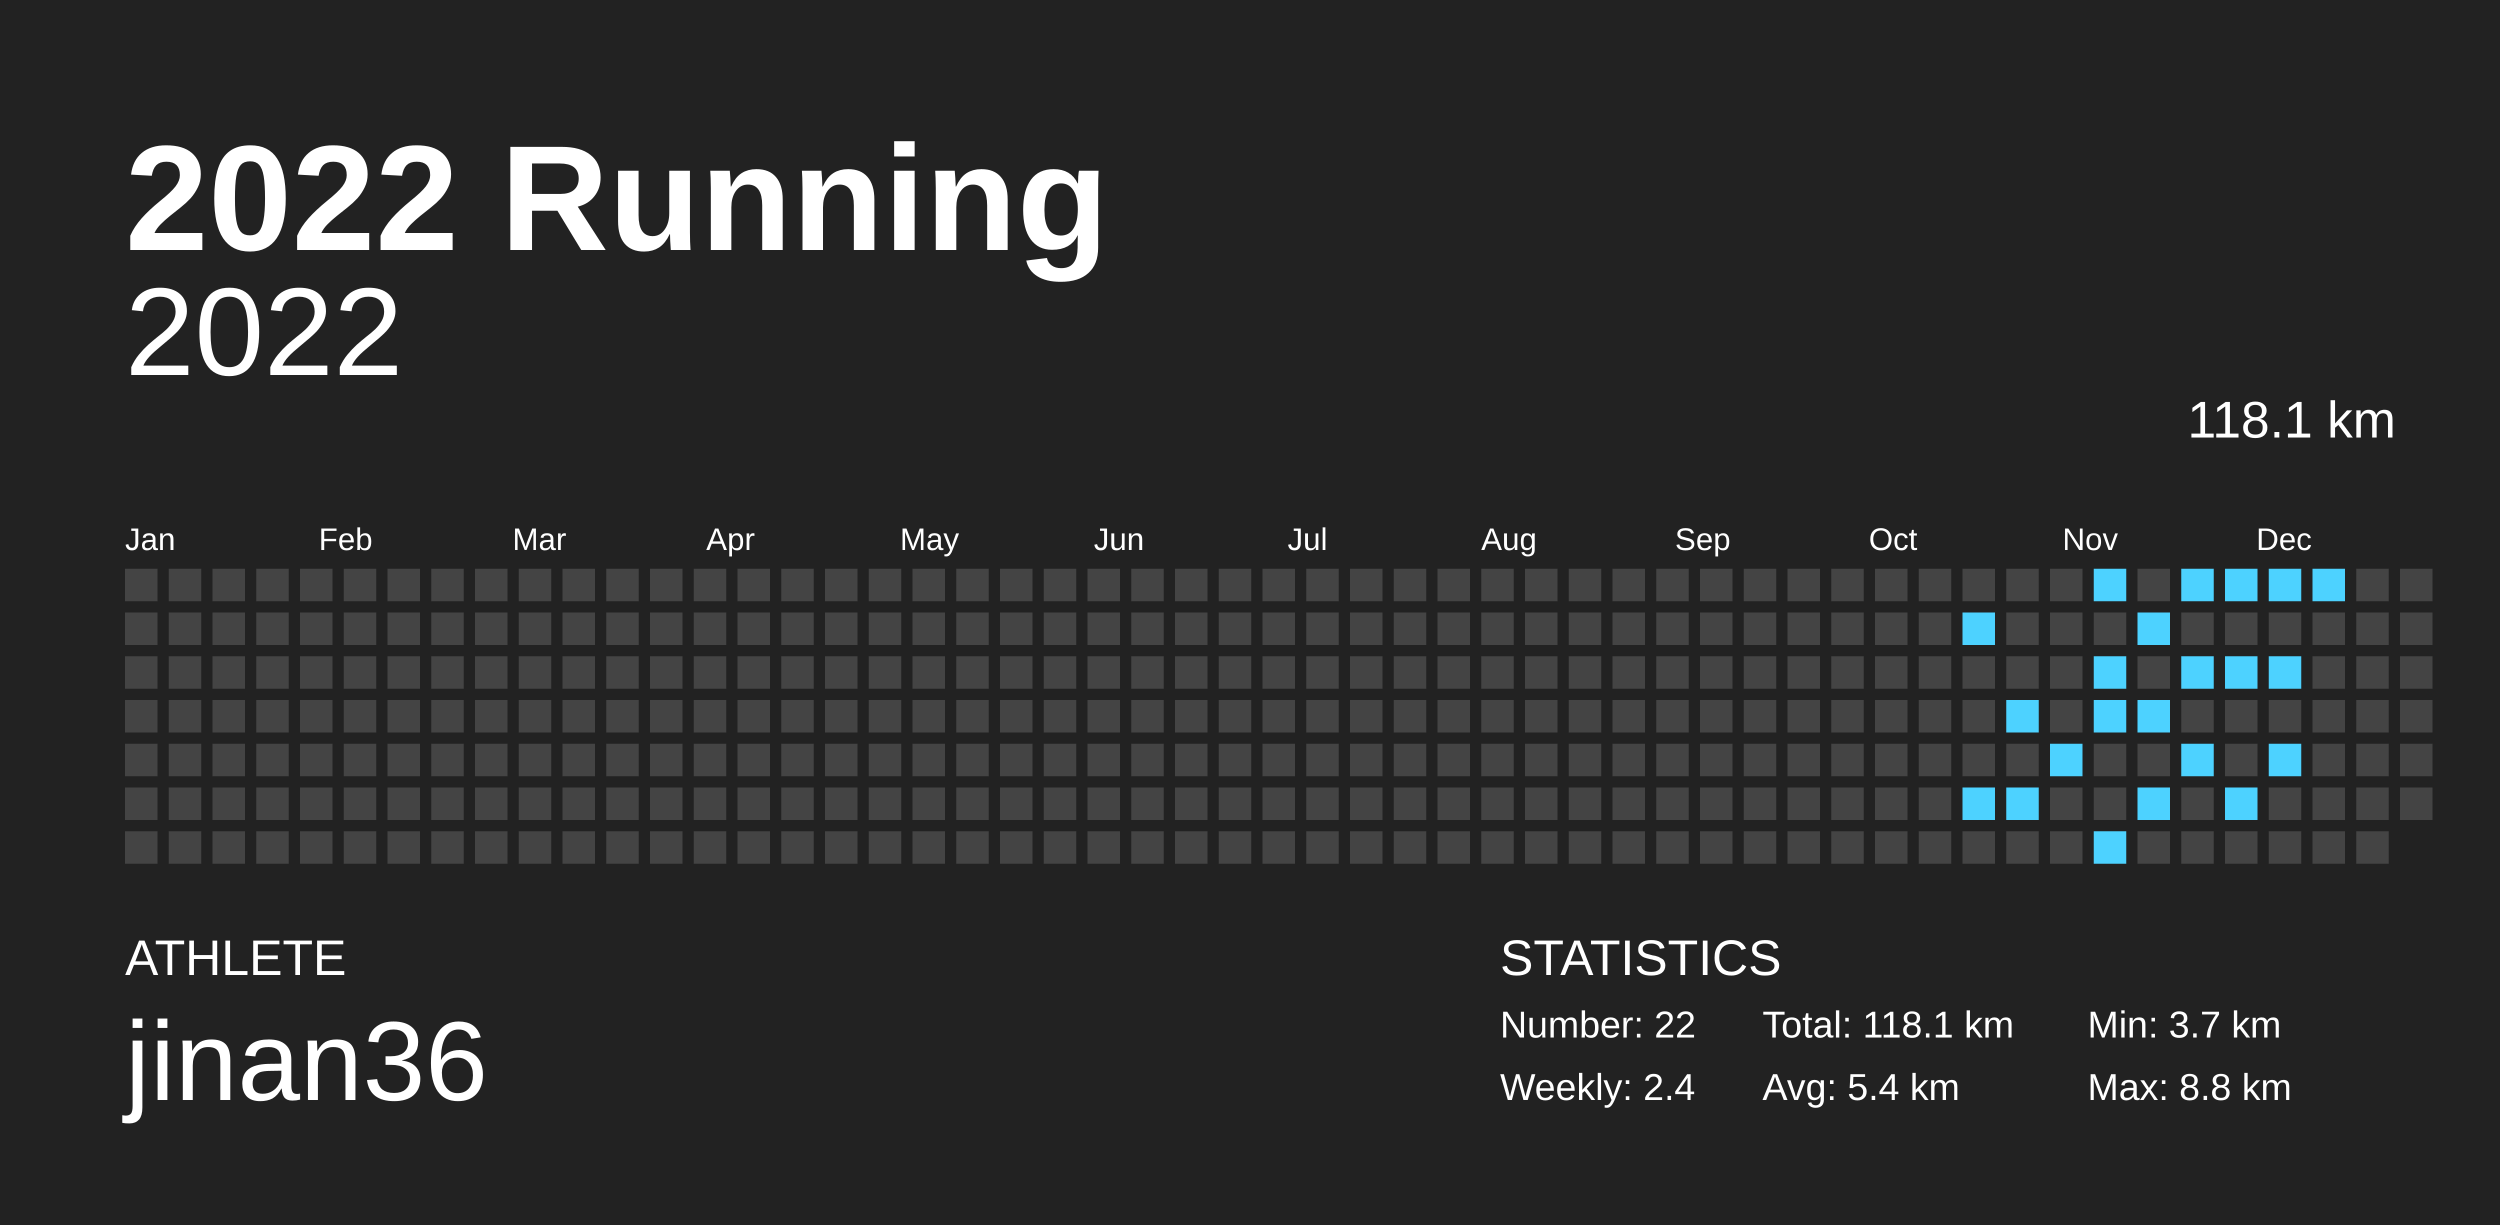
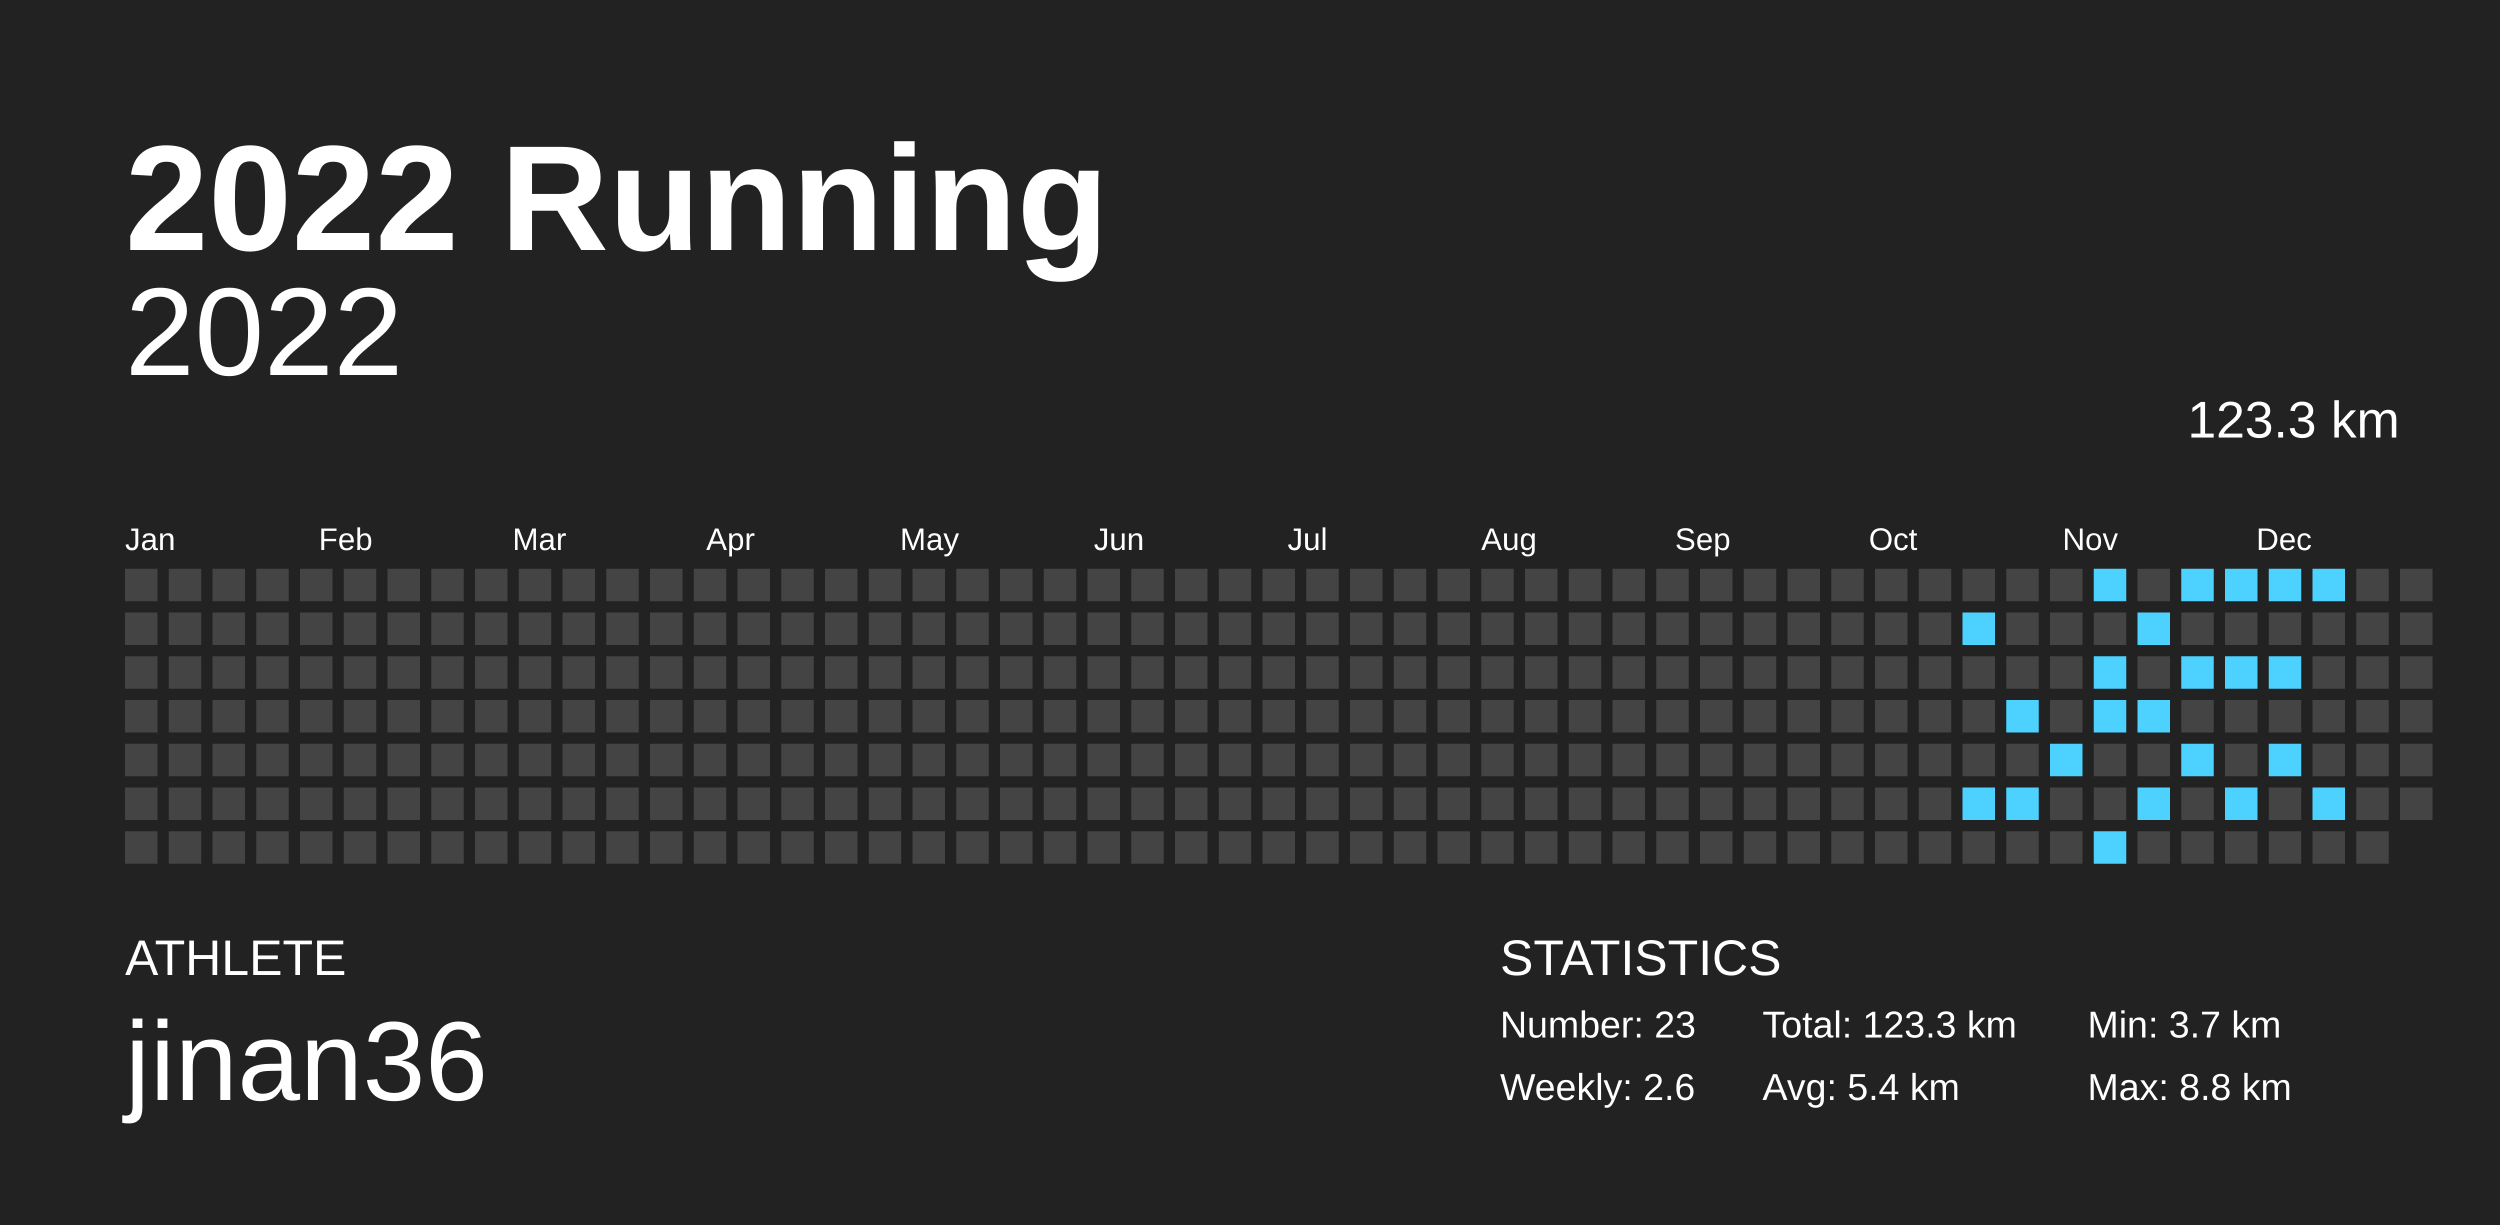
<svg xmlns="http://www.w3.org/2000/svg" baseProfile="full" height="98mm" version="1.1" viewBox="0,0,200,98" width="200mm">
  <defs />
  <rect fill="#222222" height="98" width="200" x="0" y="0" />
  <text fill="#FFFFFF" style="font-size:12px; font-family:Arial; font-weight:bold;" x="10" y="20">2022 Running</text>
  <text fill="#FFFFFF" style="font-size:4px; font-family:Arial" x="10" y="78">ATHLETE</text>
  <text fill="#FFFFFF" style="font-size:9px; font-family:Arial" x="10" y="88">jinan36</text>
  <text fill="#FFFFFF" style="font-size:4px; font-family:Arial" x="120" y="78">STATISTICS</text>
-   <text fill="#FFFFFF" style="font-size:3px; font-family:Arial" x="120" y="83">Number: 22</text>
-   <text fill="#FFFFFF" style="font-size:3px; font-family:Arial" x="120" y="88">Weekly: 2.4</text>
-   <text fill="#FFFFFF" style="font-size:3px; font-family:Arial" x="141" y="83">Total: 118.1 km</text>
+   <text fill="#FFFFFF" style="font-size:3px; font-family:Arial" x="120" y="83">Number: 23</text>
+   <text fill="#FFFFFF" style="font-size:3px; font-family:Arial" x="120" y="88">Weekly: 2.6</text>
+   <text fill="#FFFFFF" style="font-size:3px; font-family:Arial" x="141" y="83">Total: 123.3 km</text>
  <text fill="#FFFFFF" style="font-size:3px; font-family:Arial" x="141" y="88">Avg: 5.4 km</text>
  <text fill="#FFFFFF" style="font-size:3px; font-family:Arial" x="167" y="83">Min: 3.7 km</text>
  <text fill="#FFFFFF" style="font-size:3px; font-family:Arial" x="167" y="88">Max: 8.8 km</text>
  <text alignment-baseline="hanging" fill="#FFFFFF" style="font-size:10.0px; font-family:Arial;" x="10" y="30">2022</text>
-   <text alignment-baseline="hanging" fill="#FFFFFF" style="font-size:4.125px; font-family:Arial;" x="175" y="35">118.1 km</text>
+   <text alignment-baseline="hanging" fill="#FFFFFF" style="font-size:4.125px; font-family:Arial;" x="175" y="35">123.3 km</text>
  <text fill="#FFFFFF" style="font-size:2.5px; font-family:Arial" x="10.0" y="44">Jan</text>
  <text fill="#FFFFFF" style="font-size:2.5px; font-family:Arial" x="25.5" y="44">Feb</text>
  <text fill="#FFFFFF" style="font-size:2.5px; font-family:Arial" x="41.0" y="44">Mar</text>
  <text fill="#FFFFFF" style="font-size:2.5px; font-family:Arial" x="56.5" y="44">Apr</text>
  <text fill="#FFFFFF" style="font-size:2.5px; font-family:Arial" x="72.0" y="44">May</text>
  <text fill="#FFFFFF" style="font-size:2.5px; font-family:Arial" x="87.5" y="44">Jun</text>
  <text fill="#FFFFFF" style="font-size:2.5px; font-family:Arial" x="103.0" y="44">Jul</text>
  <text fill="#FFFFFF" style="font-size:2.5px; font-family:Arial" x="118.5" y="44">Aug</text>
  <text fill="#FFFFFF" style="font-size:2.5px; font-family:Arial" x="134.0" y="44">Sep</text>
  <text fill="#FFFFFF" style="font-size:2.5px; font-family:Arial" x="149.5" y="44">Oct</text>
  <text fill="#FFFFFF" style="font-size:2.5px; font-family:Arial" x="165.0" y="44">Nov</text>
  <text fill="#FFFFFF" style="font-size:2.5px; font-family:Arial" x="180.5" y="44">Dec</text>
  <rect fill="#444444" height="2.6" width="2.6" x="10.0" y="45.5" />
  <rect fill="#444444" height="2.6" width="2.6" x="10.0" y="49.0" />
  <rect fill="#444444" height="2.6" width="2.6" x="10.0" y="52.5" />
  <rect fill="#444444" height="2.6" width="2.6" x="10.0" y="56.0" />
  <rect fill="#444444" height="2.6" width="2.6" x="10.0" y="59.5" />
  <rect fill="#444444" height="2.6" width="2.6" x="10.0" y="63.0" />
  <rect fill="#444444" height="2.6" width="2.6" x="10.0" y="66.5" />
  <rect fill="#444444" height="2.6" width="2.6" x="13.5" y="45.5" />
  <rect fill="#444444" height="2.6" width="2.6" x="13.5" y="49.0" />
  <rect fill="#444444" height="2.6" width="2.6" x="13.5" y="52.5" />
  <rect fill="#444444" height="2.6" width="2.6" x="13.5" y="56.0" />
  <rect fill="#444444" height="2.6" width="2.6" x="13.5" y="59.5" />
  <rect fill="#444444" height="2.6" width="2.6" x="13.5" y="63.0" />
  <rect fill="#444444" height="2.6" width="2.6" x="13.5" y="66.5" />
  <rect fill="#444444" height="2.6" width="2.6" x="17.0" y="45.5" />
  <rect fill="#444444" height="2.6" width="2.6" x="17.0" y="49.0" />
  <rect fill="#444444" height="2.6" width="2.6" x="17.0" y="52.5" />
  <rect fill="#444444" height="2.6" width="2.6" x="17.0" y="56.0" />
  <rect fill="#444444" height="2.6" width="2.6" x="17.0" y="59.5" />
  <rect fill="#444444" height="2.6" width="2.6" x="17.0" y="63.0" />
  <rect fill="#444444" height="2.6" width="2.6" x="17.0" y="66.5" />
  <rect fill="#444444" height="2.6" width="2.6" x="20.5" y="45.5" />
  <rect fill="#444444" height="2.6" width="2.6" x="20.5" y="49.0" />
  <rect fill="#444444" height="2.6" width="2.6" x="20.5" y="52.5" />
  <rect fill="#444444" height="2.6" width="2.6" x="20.5" y="56.0" />
  <rect fill="#444444" height="2.6" width="2.6" x="20.5" y="59.5" />
  <rect fill="#444444" height="2.6" width="2.6" x="20.5" y="63.0" />
  <rect fill="#444444" height="2.6" width="2.6" x="20.5" y="66.5" />
  <rect fill="#444444" height="2.6" width="2.6" x="24.0" y="45.5" />
  <rect fill="#444444" height="2.6" width="2.6" x="24.0" y="49.0" />
  <rect fill="#444444" height="2.6" width="2.6" x="24.0" y="52.5" />
  <rect fill="#444444" height="2.6" width="2.6" x="24.0" y="56.0" />
  <rect fill="#444444" height="2.6" width="2.6" x="24.0" y="59.5" />
  <rect fill="#444444" height="2.6" width="2.6" x="24.0" y="63.0" />
  <rect fill="#444444" height="2.6" width="2.6" x="24.0" y="66.5" />
  <rect fill="#444444" height="2.6" width="2.6" x="27.5" y="45.5" />
  <rect fill="#444444" height="2.6" width="2.6" x="27.5" y="49.0" />
  <rect fill="#444444" height="2.6" width="2.6" x="27.5" y="52.5" />
  <rect fill="#444444" height="2.6" width="2.6" x="27.5" y="56.0" />
  <rect fill="#444444" height="2.6" width="2.6" x="27.5" y="59.5" />
  <rect fill="#444444" height="2.6" width="2.6" x="27.5" y="63.0" />
  <rect fill="#444444" height="2.6" width="2.6" x="27.5" y="66.5" />
  <rect fill="#444444" height="2.6" width="2.6" x="31.0" y="45.5" />
  <rect fill="#444444" height="2.6" width="2.6" x="31.0" y="49.0" />
  <rect fill="#444444" height="2.6" width="2.6" x="31.0" y="52.5" />
  <rect fill="#444444" height="2.6" width="2.6" x="31.0" y="56.0" />
  <rect fill="#444444" height="2.6" width="2.6" x="31.0" y="59.5" />
  <rect fill="#444444" height="2.6" width="2.6" x="31.0" y="63.0" />
  <rect fill="#444444" height="2.6" width="2.6" x="31.0" y="66.5" />
  <rect fill="#444444" height="2.6" width="2.6" x="34.5" y="45.5" />
  <rect fill="#444444" height="2.6" width="2.6" x="34.5" y="49.0" />
  <rect fill="#444444" height="2.6" width="2.6" x="34.5" y="52.5" />
  <rect fill="#444444" height="2.6" width="2.6" x="34.5" y="56.0" />
  <rect fill="#444444" height="2.6" width="2.6" x="34.5" y="59.5" />
  <rect fill="#444444" height="2.6" width="2.6" x="34.5" y="63.0" />
  <rect fill="#444444" height="2.6" width="2.6" x="34.5" y="66.5" />
  <rect fill="#444444" height="2.6" width="2.6" x="38.0" y="45.5" />
  <rect fill="#444444" height="2.6" width="2.6" x="38.0" y="49.0" />
  <rect fill="#444444" height="2.6" width="2.6" x="38.0" y="52.5" />
  <rect fill="#444444" height="2.6" width="2.6" x="38.0" y="56.0" />
  <rect fill="#444444" height="2.6" width="2.6" x="38.0" y="59.5" />
  <rect fill="#444444" height="2.6" width="2.6" x="38.0" y="63.0" />
  <rect fill="#444444" height="2.6" width="2.6" x="38.0" y="66.5" />
  <rect fill="#444444" height="2.6" width="2.6" x="41.5" y="45.5" />
  <rect fill="#444444" height="2.6" width="2.6" x="41.5" y="49.0" />
  <rect fill="#444444" height="2.6" width="2.6" x="41.5" y="52.5" />
  <rect fill="#444444" height="2.6" width="2.6" x="41.5" y="56.0" />
  <rect fill="#444444" height="2.6" width="2.6" x="41.5" y="59.5" />
  <rect fill="#444444" height="2.6" width="2.6" x="41.5" y="63.0" />
  <rect fill="#444444" height="2.6" width="2.6" x="41.5" y="66.5" />
  <rect fill="#444444" height="2.6" width="2.6" x="45.0" y="45.5" />
  <rect fill="#444444" height="2.6" width="2.6" x="45.0" y="49.0" />
  <rect fill="#444444" height="2.6" width="2.6" x="45.0" y="52.5" />
  <rect fill="#444444" height="2.6" width="2.6" x="45.0" y="56.0" />
  <rect fill="#444444" height="2.6" width="2.6" x="45.0" y="59.5" />
  <rect fill="#444444" height="2.6" width="2.6" x="45.0" y="63.0" />
  <rect fill="#444444" height="2.6" width="2.6" x="45.0" y="66.5" />
  <rect fill="#444444" height="2.6" width="2.6" x="48.5" y="45.5" />
  <rect fill="#444444" height="2.6" width="2.6" x="48.5" y="49.0" />
  <rect fill="#444444" height="2.6" width="2.6" x="48.5" y="52.5" />
  <rect fill="#444444" height="2.6" width="2.6" x="48.5" y="56.0" />
  <rect fill="#444444" height="2.6" width="2.6" x="48.5" y="59.5" />
  <rect fill="#444444" height="2.6" width="2.6" x="48.5" y="63.0" />
  <rect fill="#444444" height="2.6" width="2.6" x="48.5" y="66.5" />
  <rect fill="#444444" height="2.6" width="2.6" x="52.0" y="45.5" />
  <rect fill="#444444" height="2.6" width="2.6" x="52.0" y="49.0" />
  <rect fill="#444444" height="2.6" width="2.6" x="52.0" y="52.5" />
  <rect fill="#444444" height="2.6" width="2.6" x="52.0" y="56.0" />
  <rect fill="#444444" height="2.6" width="2.6" x="52.0" y="59.5" />
  <rect fill="#444444" height="2.6" width="2.6" x="52.0" y="63.0" />
  <rect fill="#444444" height="2.6" width="2.6" x="52.0" y="66.5" />
  <rect fill="#444444" height="2.6" width="2.6" x="55.5" y="45.5" />
  <rect fill="#444444" height="2.6" width="2.6" x="55.5" y="49.0" />
  <rect fill="#444444" height="2.6" width="2.6" x="55.5" y="52.5" />
  <rect fill="#444444" height="2.6" width="2.6" x="55.5" y="56.0" />
  <rect fill="#444444" height="2.6" width="2.6" x="55.5" y="59.5" />
  <rect fill="#444444" height="2.6" width="2.6" x="55.5" y="63.0" />
  <rect fill="#444444" height="2.6" width="2.6" x="55.5" y="66.5" />
  <rect fill="#444444" height="2.6" width="2.6" x="59.0" y="45.5" />
  <rect fill="#444444" height="2.6" width="2.6" x="59.0" y="49.0" />
  <rect fill="#444444" height="2.6" width="2.6" x="59.0" y="52.5" />
  <rect fill="#444444" height="2.6" width="2.6" x="59.0" y="56.0" />
  <rect fill="#444444" height="2.6" width="2.6" x="59.0" y="59.5" />
  <rect fill="#444444" height="2.6" width="2.6" x="59.0" y="63.0" />
  <rect fill="#444444" height="2.6" width="2.6" x="59.0" y="66.5" />
  <rect fill="#444444" height="2.6" width="2.6" x="62.5" y="45.5" />
  <rect fill="#444444" height="2.6" width="2.6" x="62.5" y="49.0" />
  <rect fill="#444444" height="2.6" width="2.6" x="62.5" y="52.5" />
  <rect fill="#444444" height="2.6" width="2.6" x="62.5" y="56.0" />
  <rect fill="#444444" height="2.6" width="2.6" x="62.5" y="59.5" />
  <rect fill="#444444" height="2.6" width="2.6" x="62.5" y="63.0" />
  <rect fill="#444444" height="2.6" width="2.6" x="62.5" y="66.5" />
  <rect fill="#444444" height="2.6" width="2.6" x="66.0" y="45.5" />
  <rect fill="#444444" height="2.6" width="2.6" x="66.0" y="49.0" />
  <rect fill="#444444" height="2.6" width="2.6" x="66.0" y="52.5" />
  <rect fill="#444444" height="2.6" width="2.6" x="66.0" y="56.0" />
  <rect fill="#444444" height="2.6" width="2.6" x="66.0" y="59.5" />
  <rect fill="#444444" height="2.6" width="2.6" x="66.0" y="63.0" />
  <rect fill="#444444" height="2.6" width="2.6" x="66.0" y="66.5" />
  <rect fill="#444444" height="2.6" width="2.6" x="69.5" y="45.5" />
  <rect fill="#444444" height="2.6" width="2.6" x="69.5" y="49.0" />
  <rect fill="#444444" height="2.6" width="2.6" x="69.5" y="52.5" />
  <rect fill="#444444" height="2.6" width="2.6" x="69.5" y="56.0" />
  <rect fill="#444444" height="2.6" width="2.6" x="69.5" y="59.5" />
  <rect fill="#444444" height="2.6" width="2.6" x="69.5" y="63.0" />
  <rect fill="#444444" height="2.6" width="2.6" x="69.5" y="66.5" />
  <rect fill="#444444" height="2.6" width="2.6" x="73.0" y="45.5" />
  <rect fill="#444444" height="2.6" width="2.6" x="73.0" y="49.0" />
  <rect fill="#444444" height="2.6" width="2.6" x="73.0" y="52.5" />
  <rect fill="#444444" height="2.6" width="2.6" x="73.0" y="56.0" />
  <rect fill="#444444" height="2.6" width="2.6" x="73.0" y="59.5" />
  <rect fill="#444444" height="2.6" width="2.6" x="73.0" y="63.0" />
  <rect fill="#444444" height="2.6" width="2.6" x="73.0" y="66.5" />
  <rect fill="#444444" height="2.6" width="2.6" x="76.5" y="45.5" />
  <rect fill="#444444" height="2.6" width="2.6" x="76.5" y="49.0" />
  <rect fill="#444444" height="2.6" width="2.6" x="76.5" y="52.5" />
  <rect fill="#444444" height="2.6" width="2.6" x="76.5" y="56.0" />
  <rect fill="#444444" height="2.6" width="2.6" x="76.5" y="59.5" />
  <rect fill="#444444" height="2.6" width="2.6" x="76.5" y="63.0" />
  <rect fill="#444444" height="2.6" width="2.6" x="76.5" y="66.5" />
  <rect fill="#444444" height="2.6" width="2.6" x="80.0" y="45.5" />
  <rect fill="#444444" height="2.6" width="2.6" x="80.0" y="49.0" />
  <rect fill="#444444" height="2.6" width="2.6" x="80.0" y="52.5" />
  <rect fill="#444444" height="2.6" width="2.6" x="80.0" y="56.0" />
  <rect fill="#444444" height="2.6" width="2.6" x="80.0" y="59.5" />
  <rect fill="#444444" height="2.6" width="2.6" x="80.0" y="63.0" />
  <rect fill="#444444" height="2.6" width="2.6" x="80.0" y="66.5" />
  <rect fill="#444444" height="2.6" width="2.6" x="83.5" y="45.5" />
  <rect fill="#444444" height="2.6" width="2.6" x="83.5" y="49.0" />
  <rect fill="#444444" height="2.6" width="2.6" x="83.5" y="52.5" />
  <rect fill="#444444" height="2.6" width="2.6" x="83.5" y="56.0" />
  <rect fill="#444444" height="2.6" width="2.6" x="83.5" y="59.5" />
  <rect fill="#444444" height="2.6" width="2.6" x="83.5" y="63.0" />
  <rect fill="#444444" height="2.6" width="2.6" x="83.5" y="66.5" />
  <rect fill="#444444" height="2.6" width="2.6" x="87.0" y="45.5" />
  <rect fill="#444444" height="2.6" width="2.6" x="87.0" y="49.0" />
  <rect fill="#444444" height="2.6" width="2.6" x="87.0" y="52.5" />
  <rect fill="#444444" height="2.6" width="2.6" x="87.0" y="56.0" />
  <rect fill="#444444" height="2.6" width="2.6" x="87.0" y="59.5" />
  <rect fill="#444444" height="2.6" width="2.6" x="87.0" y="63.0" />
  <rect fill="#444444" height="2.6" width="2.6" x="87.0" y="66.5" />
  <rect fill="#444444" height="2.6" width="2.6" x="90.5" y="45.5" />
  <rect fill="#444444" height="2.6" width="2.6" x="90.5" y="49.0" />
  <rect fill="#444444" height="2.6" width="2.6" x="90.5" y="52.5" />
  <rect fill="#444444" height="2.6" width="2.6" x="90.5" y="56.0" />
  <rect fill="#444444" height="2.6" width="2.6" x="90.5" y="59.5" />
  <rect fill="#444444" height="2.6" width="2.6" x="90.5" y="63.0" />
  <rect fill="#444444" height="2.6" width="2.6" x="90.5" y="66.5" />
  <rect fill="#444444" height="2.6" width="2.6" x="94.0" y="45.5" />
  <rect fill="#444444" height="2.6" width="2.6" x="94.0" y="49.0" />
  <rect fill="#444444" height="2.6" width="2.6" x="94.0" y="52.5" />
  <rect fill="#444444" height="2.6" width="2.6" x="94.0" y="56.0" />
  <rect fill="#444444" height="2.6" width="2.6" x="94.0" y="59.5" />
  <rect fill="#444444" height="2.6" width="2.6" x="94.0" y="63.0" />
  <rect fill="#444444" height="2.6" width="2.6" x="94.0" y="66.5" />
  <rect fill="#444444" height="2.6" width="2.6" x="97.5" y="45.5" />
  <rect fill="#444444" height="2.6" width="2.6" x="97.5" y="49.0" />
  <rect fill="#444444" height="2.6" width="2.6" x="97.5" y="52.5" />
  <rect fill="#444444" height="2.6" width="2.6" x="97.5" y="56.0" />
  <rect fill="#444444" height="2.6" width="2.6" x="97.5" y="59.5" />
  <rect fill="#444444" height="2.6" width="2.6" x="97.5" y="63.0" />
  <rect fill="#444444" height="2.6" width="2.6" x="97.5" y="66.5" />
  <rect fill="#444444" height="2.6" width="2.6" x="101.0" y="45.5" />
  <rect fill="#444444" height="2.6" width="2.6" x="101.0" y="49.0" />
  <rect fill="#444444" height="2.6" width="2.6" x="101.0" y="52.5" />
  <rect fill="#444444" height="2.6" width="2.6" x="101.0" y="56.0" />
  <rect fill="#444444" height="2.6" width="2.6" x="101.0" y="59.5" />
  <rect fill="#444444" height="2.6" width="2.6" x="101.0" y="63.0" />
  <rect fill="#444444" height="2.6" width="2.6" x="101.0" y="66.5" />
  <rect fill="#444444" height="2.6" width="2.6" x="104.5" y="45.5" />
  <rect fill="#444444" height="2.6" width="2.6" x="104.5" y="49.0" />
  <rect fill="#444444" height="2.6" width="2.6" x="104.5" y="52.5" />
  <rect fill="#444444" height="2.6" width="2.6" x="104.5" y="56.0" />
  <rect fill="#444444" height="2.6" width="2.6" x="104.5" y="59.5" />
  <rect fill="#444444" height="2.6" width="2.6" x="104.5" y="63.0" />
  <rect fill="#444444" height="2.6" width="2.6" x="104.5" y="66.5" />
  <rect fill="#444444" height="2.6" width="2.6" x="108.0" y="45.5" />
  <rect fill="#444444" height="2.6" width="2.6" x="108.0" y="49.0" />
  <rect fill="#444444" height="2.6" width="2.6" x="108.0" y="52.5" />
  <rect fill="#444444" height="2.6" width="2.6" x="108.0" y="56.0" />
  <rect fill="#444444" height="2.6" width="2.6" x="108.0" y="59.5" />
  <rect fill="#444444" height="2.6" width="2.6" x="108.0" y="63.0" />
  <rect fill="#444444" height="2.6" width="2.6" x="108.0" y="66.5" />
  <rect fill="#444444" height="2.6" width="2.6" x="111.5" y="45.5" />
  <rect fill="#444444" height="2.6" width="2.6" x="111.5" y="49.0" />
  <rect fill="#444444" height="2.6" width="2.6" x="111.5" y="52.5" />
  <rect fill="#444444" height="2.6" width="2.6" x="111.5" y="56.0" />
  <rect fill="#444444" height="2.6" width="2.6" x="111.5" y="59.5" />
  <rect fill="#444444" height="2.6" width="2.6" x="111.5" y="63.0" />
  <rect fill="#444444" height="2.6" width="2.6" x="111.5" y="66.5" />
  <rect fill="#444444" height="2.6" width="2.6" x="115.0" y="45.5" />
  <rect fill="#444444" height="2.6" width="2.6" x="115.0" y="49.0" />
  <rect fill="#444444" height="2.6" width="2.6" x="115.0" y="52.5" />
  <rect fill="#444444" height="2.6" width="2.6" x="115.0" y="56.0" />
  <rect fill="#444444" height="2.6" width="2.6" x="115.0" y="59.5" />
  <rect fill="#444444" height="2.6" width="2.6" x="115.0" y="63.0" />
  <rect fill="#444444" height="2.6" width="2.6" x="115.0" y="66.5" />
  <rect fill="#444444" height="2.6" width="2.6" x="118.5" y="45.5" />
  <rect fill="#444444" height="2.6" width="2.6" x="118.5" y="49.0" />
  <rect fill="#444444" height="2.6" width="2.6" x="118.5" y="52.5" />
  <rect fill="#444444" height="2.6" width="2.6" x="118.5" y="56.0" />
  <rect fill="#444444" height="2.6" width="2.6" x="118.5" y="59.5" />
  <rect fill="#444444" height="2.6" width="2.6" x="118.5" y="63.0" />
  <rect fill="#444444" height="2.6" width="2.6" x="118.5" y="66.5" />
  <rect fill="#444444" height="2.6" width="2.6" x="122.0" y="45.5" />
  <rect fill="#444444" height="2.6" width="2.6" x="122.0" y="49.0" />
  <rect fill="#444444" height="2.6" width="2.6" x="122.0" y="52.5" />
  <rect fill="#444444" height="2.6" width="2.6" x="122.0" y="56.0" />
  <rect fill="#444444" height="2.6" width="2.6" x="122.0" y="59.5" />
  <rect fill="#444444" height="2.6" width="2.6" x="122.0" y="63.0" />
  <rect fill="#444444" height="2.6" width="2.6" x="122.0" y="66.5" />
  <rect fill="#444444" height="2.6" width="2.6" x="125.5" y="45.5" />
  <rect fill="#444444" height="2.6" width="2.6" x="125.5" y="49.0" />
  <rect fill="#444444" height="2.6" width="2.6" x="125.5" y="52.5" />
  <rect fill="#444444" height="2.6" width="2.6" x="125.5" y="56.0" />
  <rect fill="#444444" height="2.6" width="2.6" x="125.5" y="59.5" />
  <rect fill="#444444" height="2.6" width="2.6" x="125.5" y="63.0" />
  <rect fill="#444444" height="2.6" width="2.6" x="125.5" y="66.5" />
  <rect fill="#444444" height="2.6" width="2.6" x="129.0" y="45.5" />
  <rect fill="#444444" height="2.6" width="2.6" x="129.0" y="49.0" />
  <rect fill="#444444" height="2.6" width="2.6" x="129.0" y="52.5" />
  <rect fill="#444444" height="2.6" width="2.6" x="129.0" y="56.0" />
  <rect fill="#444444" height="2.6" width="2.6" x="129.0" y="59.5" />
  <rect fill="#444444" height="2.6" width="2.6" x="129.0" y="63.0" />
  <rect fill="#444444" height="2.6" width="2.6" x="129.0" y="66.5" />
  <rect fill="#444444" height="2.6" width="2.6" x="132.5" y="45.5" />
  <rect fill="#444444" height="2.6" width="2.6" x="132.5" y="49.0" />
  <rect fill="#444444" height="2.6" width="2.6" x="132.5" y="52.5" />
  <rect fill="#444444" height="2.6" width="2.6" x="132.5" y="56.0" />
  <rect fill="#444444" height="2.6" width="2.6" x="132.5" y="59.5" />
  <rect fill="#444444" height="2.6" width="2.6" x="132.5" y="63.0" />
  <rect fill="#444444" height="2.6" width="2.6" x="132.5" y="66.5" />
  <rect fill="#444444" height="2.6" width="2.6" x="136.0" y="45.5" />
  <rect fill="#444444" height="2.6" width="2.6" x="136.0" y="49.0" />
  <rect fill="#444444" height="2.6" width="2.6" x="136.0" y="52.5" />
  <rect fill="#444444" height="2.6" width="2.6" x="136.0" y="56.0" />
  <rect fill="#444444" height="2.6" width="2.6" x="136.0" y="59.5" />
  <rect fill="#444444" height="2.6" width="2.6" x="136.0" y="63.0" />
  <rect fill="#444444" height="2.6" width="2.6" x="136.0" y="66.5" />
  <rect fill="#444444" height="2.6" width="2.6" x="139.5" y="45.5" />
  <rect fill="#444444" height="2.6" width="2.6" x="139.5" y="49.0" />
  <rect fill="#444444" height="2.6" width="2.6" x="139.5" y="52.5" />
  <rect fill="#444444" height="2.6" width="2.6" x="139.5" y="56.0" />
  <rect fill="#444444" height="2.6" width="2.6" x="139.5" y="59.5" />
  <rect fill="#444444" height="2.6" width="2.6" x="139.5" y="63.0" />
  <rect fill="#444444" height="2.6" width="2.6" x="139.5" y="66.5" />
  <rect fill="#444444" height="2.6" width="2.6" x="143.0" y="45.5" />
  <rect fill="#444444" height="2.6" width="2.6" x="143.0" y="49.0" />
  <rect fill="#444444" height="2.6" width="2.6" x="143.0" y="52.5" />
  <rect fill="#444444" height="2.6" width="2.6" x="143.0" y="56.0" />
  <rect fill="#444444" height="2.6" width="2.6" x="143.0" y="59.5" />
  <rect fill="#444444" height="2.6" width="2.6" x="143.0" y="63.0" />
  <rect fill="#444444" height="2.6" width="2.6" x="143.0" y="66.5" />
  <rect fill="#444444" height="2.6" width="2.6" x="146.5" y="45.5" />
  <rect fill="#444444" height="2.6" width="2.6" x="146.5" y="49.0" />
  <rect fill="#444444" height="2.6" width="2.6" x="146.5" y="52.5" />
  <rect fill="#444444" height="2.6" width="2.6" x="146.5" y="56.0" />
  <rect fill="#444444" height="2.6" width="2.6" x="146.5" y="59.5" />
  <rect fill="#444444" height="2.6" width="2.6" x="146.5" y="63.0" />
  <rect fill="#444444" height="2.6" width="2.6" x="146.5" y="66.5" />
  <rect fill="#444444" height="2.6" width="2.6" x="150.0" y="45.5" />
  <rect fill="#444444" height="2.6" width="2.6" x="150.0" y="49.0" />
  <rect fill="#444444" height="2.6" width="2.6" x="150.0" y="52.5" />
  <rect fill="#444444" height="2.6" width="2.6" x="150.0" y="56.0" />
  <rect fill="#444444" height="2.6" width="2.6" x="150.0" y="59.5" />
  <rect fill="#444444" height="2.6" width="2.6" x="150.0" y="63.0" />
  <rect fill="#444444" height="2.6" width="2.6" x="150.0" y="66.5" />
  <rect fill="#444444" height="2.6" width="2.6" x="153.5" y="45.5" />
  <rect fill="#444444" height="2.6" width="2.6" x="153.5" y="49.0" />
  <rect fill="#444444" height="2.6" width="2.6" x="153.5" y="52.5" />
  <rect fill="#444444" height="2.6" width="2.6" x="153.5" y="56.0" />
  <rect fill="#444444" height="2.6" width="2.6" x="153.5" y="59.5" />
  <rect fill="#444444" height="2.6" width="2.6" x="153.5" y="63.0" />
  <rect fill="#444444" height="2.6" width="2.6" x="153.5" y="66.5" />
  <rect fill="#444444" height="2.6" width="2.6" x="157.0" y="45.5" />
  <rect fill="#4dd2ff" height="2.6" width="2.6" x="157.0" y="49.0" />
  <rect fill="#444444" height="2.6" width="2.6" x="157.0" y="52.5" />
  <rect fill="#444444" height="2.6" width="2.6" x="157.0" y="56.0" />
  <rect fill="#444444" height="2.6" width="2.6" x="157.0" y="59.5" />
  <rect fill="#4dd2ff" height="2.6" width="2.6" x="157.0" y="63.0" />
  <rect fill="#444444" height="2.6" width="2.6" x="157.0" y="66.5" />
  <rect fill="#444444" height="2.6" width="2.6" x="160.5" y="45.5" />
  <rect fill="#444444" height="2.6" width="2.6" x="160.5" y="49.0" />
  <rect fill="#444444" height="2.6" width="2.6" x="160.5" y="52.5" />
  <rect fill="#4dd2ff" height="2.6" width="2.6" x="160.5" y="56.0" />
  <rect fill="#444444" height="2.6" width="2.6" x="160.5" y="59.5" />
  <rect fill="#4dd2ff" height="2.6" width="2.6" x="160.5" y="63.0" />
  <rect fill="#444444" height="2.6" width="2.6" x="160.5" y="66.5" />
  <rect fill="#444444" height="2.6" width="2.6" x="164.0" y="45.5" />
  <rect fill="#444444" height="2.6" width="2.6" x="164.0" y="49.0" />
  <rect fill="#444444" height="2.6" width="2.6" x="164.0" y="52.5" />
  <rect fill="#444444" height="2.6" width="2.6" x="164.0" y="56.0" />
  <rect fill="#4dd2ff" height="2.6" width="2.6" x="164.0" y="59.5" />
  <rect fill="#444444" height="2.6" width="2.6" x="164.0" y="63.0" />
  <rect fill="#444444" height="2.6" width="2.6" x="164.0" y="66.5" />
  <rect fill="#4dd2ff" height="2.6" width="2.6" x="167.5" y="45.5" />
  <rect fill="#444444" height="2.6" width="2.6" x="167.5" y="49.0" />
  <rect fill="#4dd2ff" height="2.6" width="2.6" x="167.5" y="52.5" />
  <rect fill="#4dd2ff" height="2.6" width="2.6" x="167.5" y="56.0" />
  <rect fill="#444444" height="2.6" width="2.6" x="167.5" y="59.5" />
  <rect fill="#444444" height="2.6" width="2.6" x="167.5" y="63.0" />
  <rect fill="#4dd2ff" height="2.6" width="2.6" x="167.5" y="66.5" />
  <rect fill="#444444" height="2.6" width="2.6" x="171.0" y="45.5" />
  <rect fill="#4dd2ff" height="2.6" width="2.6" x="171.0" y="49.0" />
  <rect fill="#444444" height="2.6" width="2.6" x="171.0" y="52.5" />
  <rect fill="#4dd2ff" height="2.6" width="2.6" x="171.0" y="56.0" />
  <rect fill="#444444" height="2.6" width="2.6" x="171.0" y="59.5" />
  <rect fill="#4dd2ff" height="2.6" width="2.6" x="171.0" y="63.0" />
  <rect fill="#444444" height="2.6" width="2.6" x="171.0" y="66.5" />
  <rect fill="#4dd2ff" height="2.6" width="2.6" x="174.5" y="45.5" />
  <rect fill="#444444" height="2.6" width="2.6" x="174.5" y="49.0" />
  <rect fill="#4dd2ff" height="2.6" width="2.6" x="174.5" y="52.5" />
  <rect fill="#444444" height="2.6" width="2.6" x="174.5" y="56.0" />
  <rect fill="#4dd2ff" height="2.6" width="2.6" x="174.5" y="59.5" />
  <rect fill="#444444" height="2.6" width="2.6" x="174.5" y="63.0" />
  <rect fill="#444444" height="2.6" width="2.6" x="174.5" y="66.5" />
  <rect fill="#4dd2ff" height="2.6" width="2.6" x="178.0" y="45.5" />
  <rect fill="#444444" height="2.6" width="2.6" x="178.0" y="49.0" />
  <rect fill="#4dd2ff" height="2.6" width="2.6" x="178.0" y="52.5" />
  <rect fill="#444444" height="2.6" width="2.6" x="178.0" y="56.0" />
  <rect fill="#444444" height="2.6" width="2.6" x="178.0" y="59.5" />
  <rect fill="#4dd2ff" height="2.6" width="2.6" x="178.0" y="63.0" />
  <rect fill="#444444" height="2.6" width="2.6" x="178.0" y="66.5" />
  <rect fill="#4dd2ff" height="2.6" width="2.6" x="181.5" y="45.5" />
  <rect fill="#444444" height="2.6" width="2.6" x="181.5" y="49.0" />
  <rect fill="#4dd2ff" height="2.6" width="2.6" x="181.5" y="52.5" />
  <rect fill="#444444" height="2.6" width="2.6" x="181.5" y="56.0" />
  <rect fill="#4dd2ff" height="2.6" width="2.6" x="181.5" y="59.5" />
  <rect fill="#444444" height="2.6" width="2.6" x="181.5" y="63.0" />
  <rect fill="#444444" height="2.6" width="2.6" x="181.5" y="66.5" />
  <rect fill="#4dd2ff" height="2.6" width="2.6" x="185.0" y="45.5" />
  <rect fill="#444444" height="2.6" width="2.6" x="185.0" y="49.0" />
  <rect fill="#444444" height="2.6" width="2.6" x="185.0" y="52.5" />
  <rect fill="#444444" height="2.6" width="2.6" x="185.0" y="56.0" />
  <rect fill="#444444" height="2.6" width="2.6" x="185.0" y="59.5" />
-   <rect fill="#444444" height="2.6" width="2.6" x="185.0" y="63.0" />
+   <rect fill="#4dd2ff" height="2.6" width="2.6" x="185.0" y="63.0" />
  <rect fill="#444444" height="2.6" width="2.6" x="185.0" y="66.5" />
  <rect fill="#444444" height="2.6" width="2.6" x="188.5" y="45.5" />
  <rect fill="#444444" height="2.6" width="2.6" x="188.5" y="49.0" />
  <rect fill="#444444" height="2.6" width="2.6" x="188.5" y="52.5" />
  <rect fill="#444444" height="2.6" width="2.6" x="188.5" y="56.0" />
  <rect fill="#444444" height="2.6" width="2.6" x="188.5" y="59.5" />
  <rect fill="#444444" height="2.6" width="2.6" x="188.5" y="63.0" />
  <rect fill="#444444" height="2.6" width="2.6" x="188.5" y="66.5" />
  <rect fill="#444444" height="2.6" width="2.6" x="192.0" y="45.5" />
  <rect fill="#444444" height="2.6" width="2.6" x="192.0" y="49.0" />
  <rect fill="#444444" height="2.6" width="2.6" x="192.0" y="52.5" />
  <rect fill="#444444" height="2.6" width="2.6" x="192.0" y="56.0" />
  <rect fill="#444444" height="2.6" width="2.6" x="192.0" y="59.5" />
  <rect fill="#444444" height="2.6" width="2.6" x="192.0" y="63.0" />
</svg>
